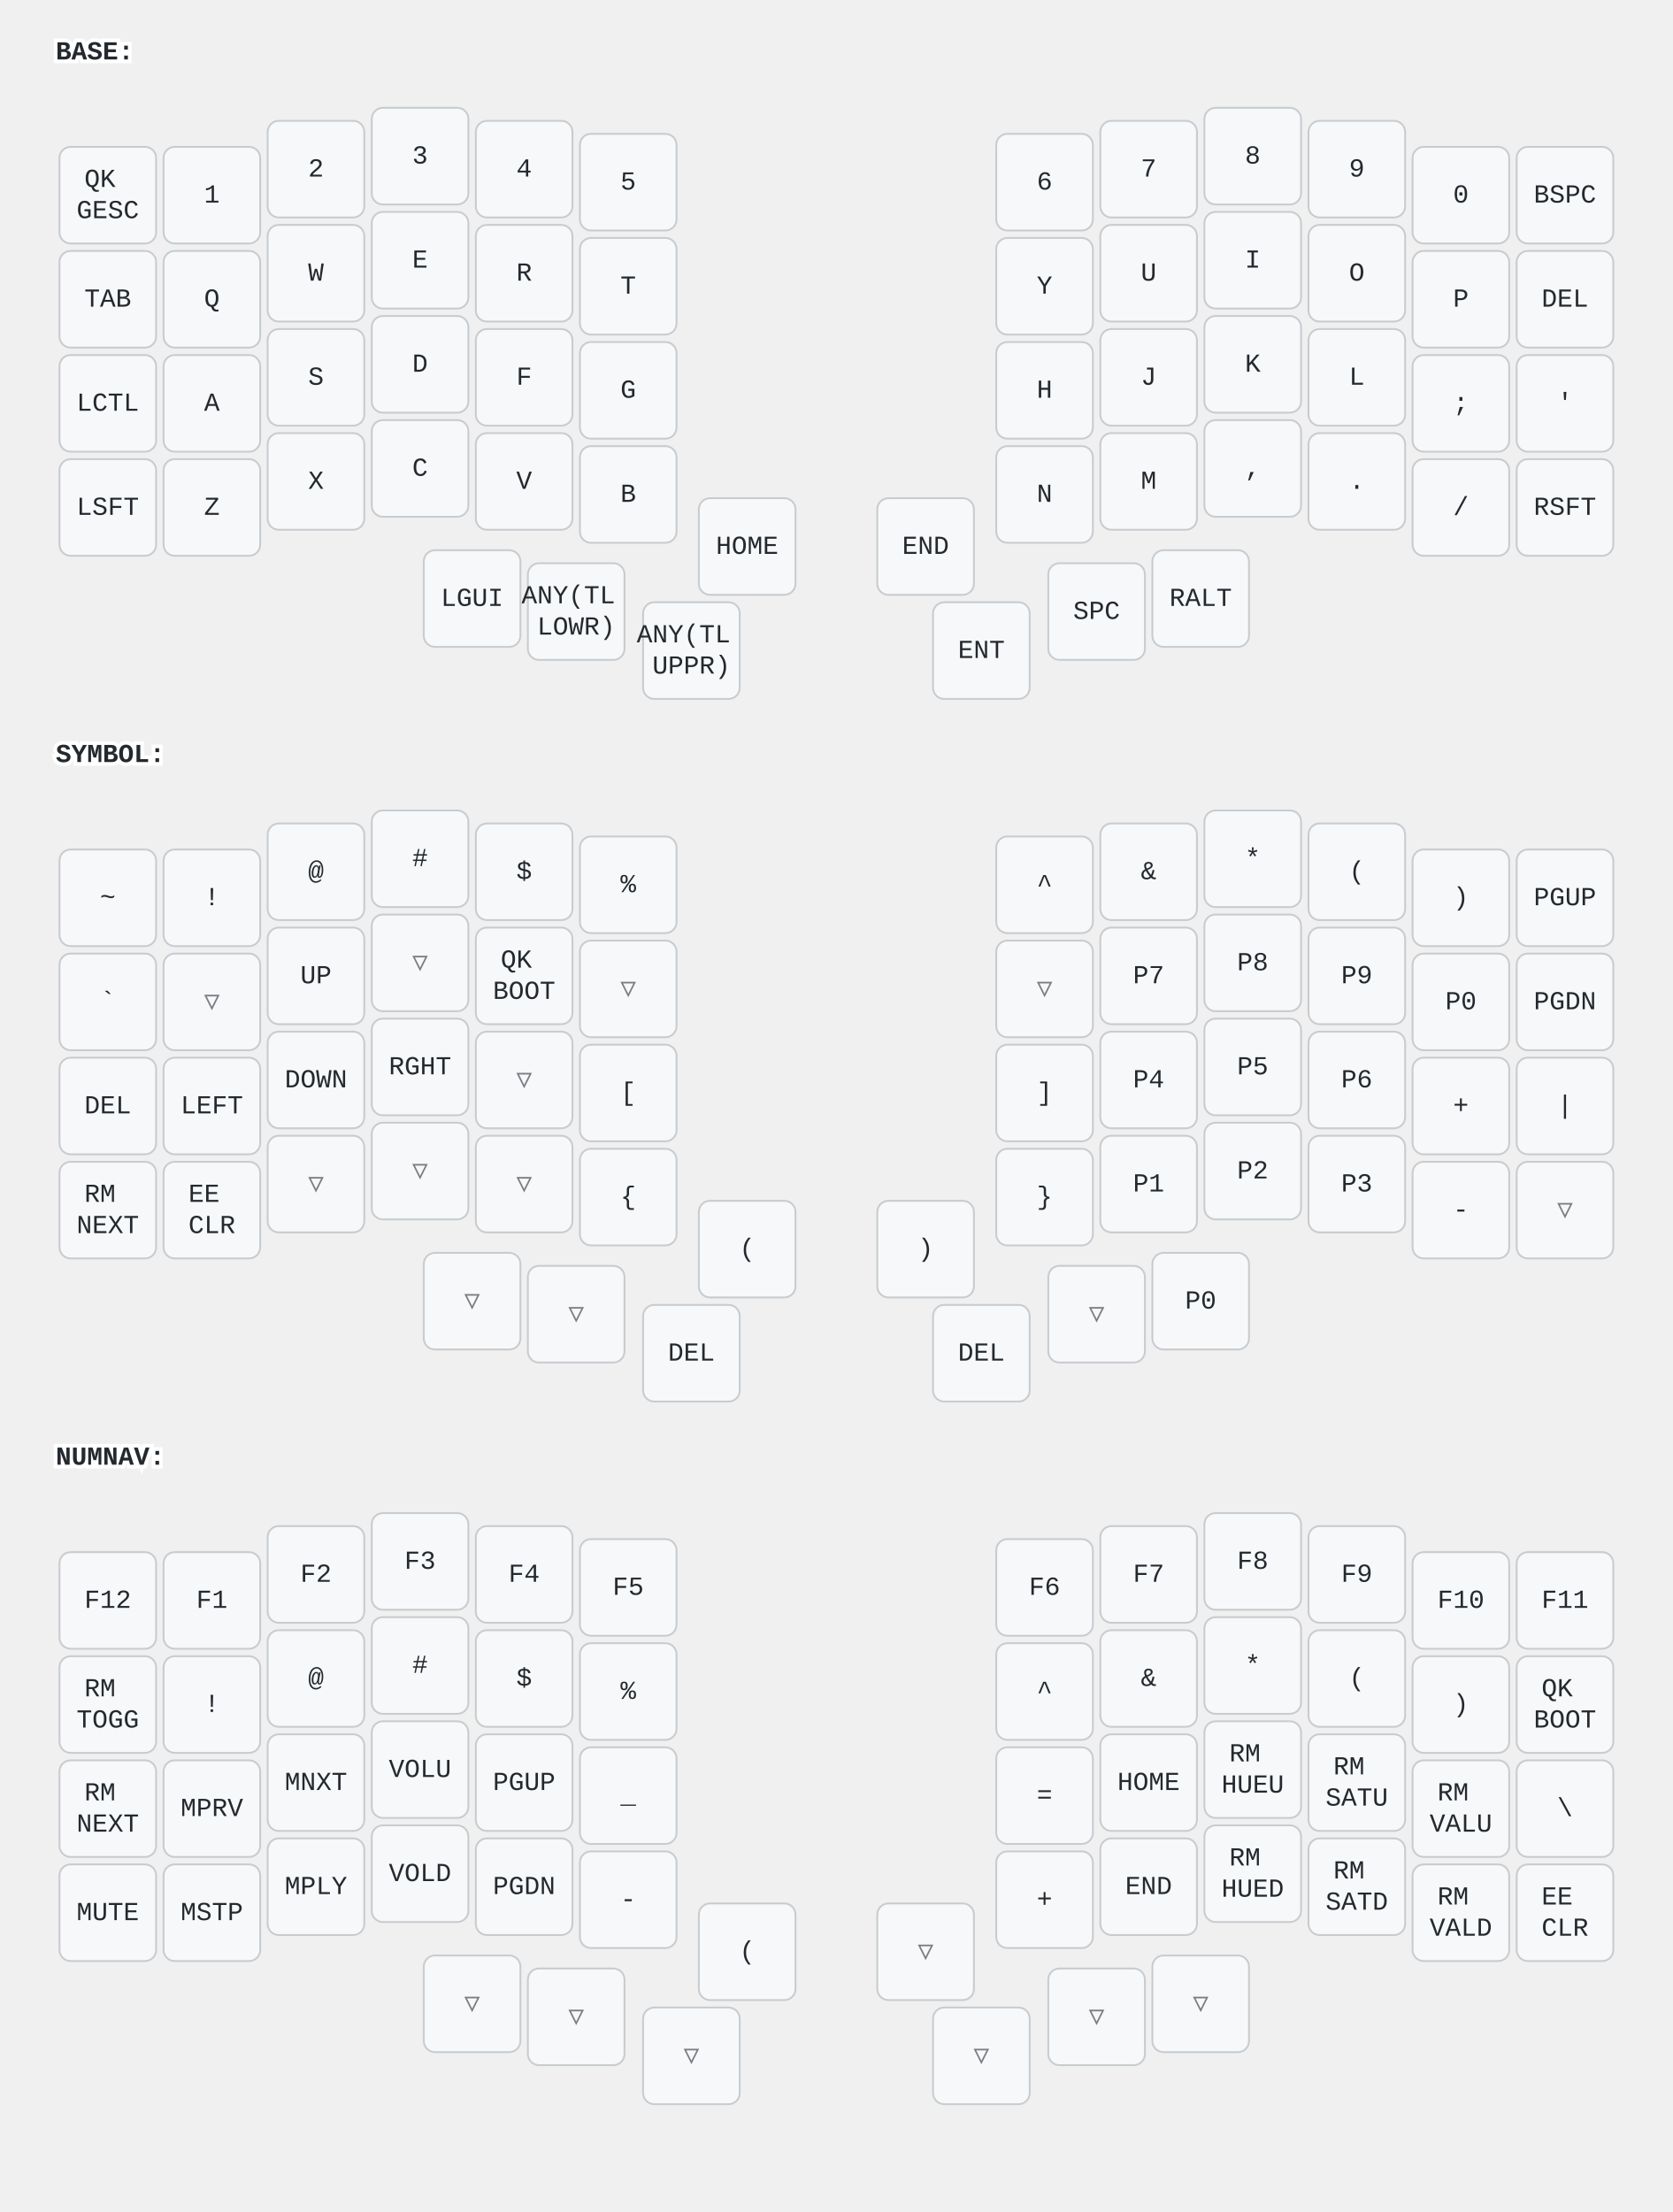
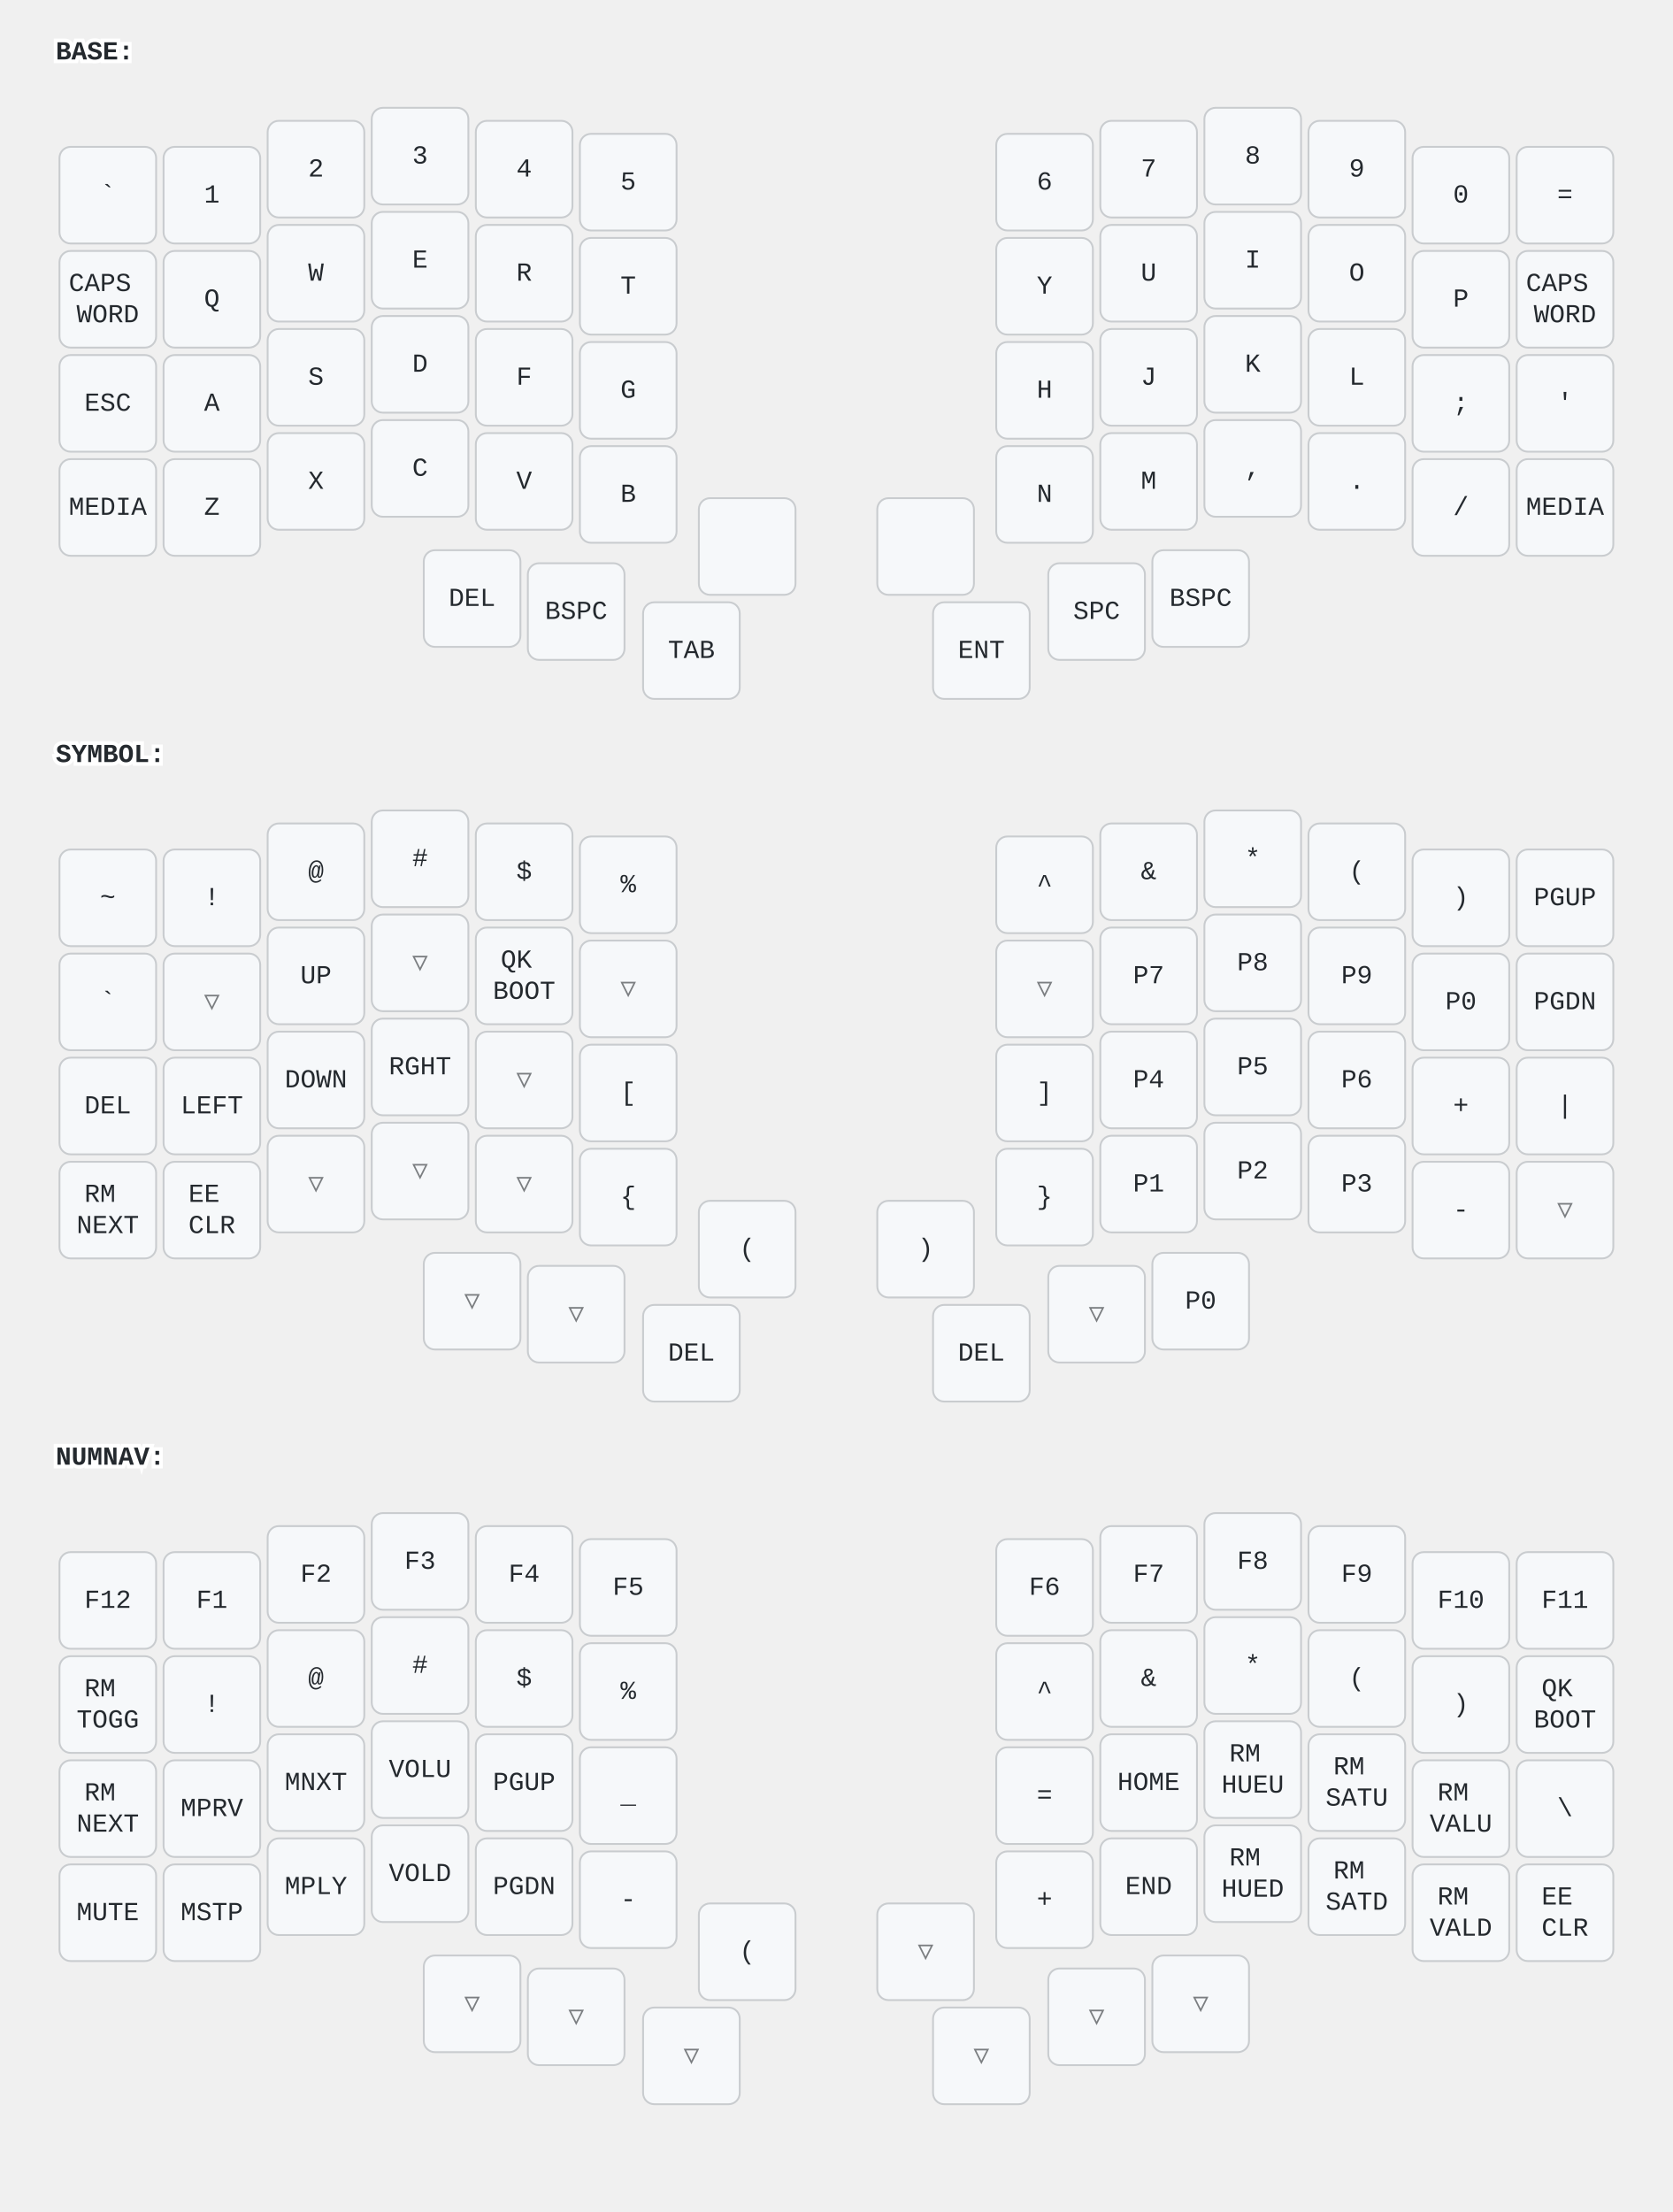
<svg xmlns="http://www.w3.org/2000/svg" width="900" height="1190" viewBox="0 0 900 1190" class="keymap">
  <style>/* inherit to force styles through use tags */
svg path {
    fill: inherit;
}

/* font and background color specifications */
svg.keymap {
    font-family: SFMono-Regular,Consolas,Liberation Mono,Menlo,monospace;
    font-size: 14px;
    font-kerning: normal;
    text-rendering: optimizeLegibility;
    fill: #24292e;
}

/* default key styling */
rect.key {
    fill: #f6f8fa;
}

rect.key, rect.combo {
    stroke: #c9cccf;
    stroke-width: 1;
}

/* default key side styling, only used is draw_key_sides is set */
rect.side {
    filter: brightness(90%);
}

/* color accent for combo boxes */
rect.combo, rect.combo-separate {
    fill: #cdf;
}

/* color accent for held keys */
rect.held, rect.combo.held {
    fill: #fdd;
}

/* color accent for ghost (optional) keys */
rect.ghost, rect.combo.ghost {
    stroke-dasharray: 4, 4;
    stroke-width: 2;
}

text {
    text-anchor: middle;
    dominant-baseline: middle;
}

/* styling for layer labels */
text.label {
    font-weight: bold;
    text-anchor: start;
    stroke: white;
    stroke-width: 4;
    paint-order: stroke;
}

/* styling for optional footer */
text.footer {
    text-anchor: end;
    dominant-baseline: auto;
    stroke: white;
    stroke-width: 4;
    paint-order: stroke;
}

/* styling for combo tap, and key non-tap label text */
text.combo, text.hold, text.shifted, text.left, text.right {
    font-size: 11px;
}

text.hold {
    text-anchor: middle;
    dominant-baseline: auto;
}

text.shifted {
    text-anchor: middle;
    dominant-baseline: hanging;
}

text.left {
    text-anchor: start;
}

text.right {
    text-anchor: end;
}

text.layer-activator {
    text-decoration: underline;
}

/* styling for hold/shifted label text in combo box */
text.combo.hold, text.combo.shifted, text.combo.left, text.combo.right {
    font-size: 8px;
}

/* lighter symbol for transparent keys */
text.trans {
    fill: #7b7e81;
}

/* styling for combo dendrons */
path.combo {
    stroke-width: 1;
    stroke: gray;
    fill: none;
}

/* Start Tabler Icons Cleanup */
/* cannot use height/width with glyphs */
.icon-tabler &gt; path {
    fill: inherit;
    stroke: inherit;
    stroke-width: 2;
}
/* hide tabler's default box */
.icon-tabler &gt; path[stroke="none"][fill="none"] {
    visibility: hidden;
}
/* End Tabler Icons Cleanup */
</style>
  <g transform="translate(30, 0)" class="layer-BASE">
    <text x="0" y="28" class="label" id="BASE">BASE:</text>
    <g transform="translate(0, 56)">
      <g transform="translate(28, 49)" class="key keypos-0">
        <rect rx="6" ry="6" x="-26" y="-26" width="52" height="52" class="key" />
-         <text x="0" y="0" class="key tap">
-           <tspan x="0" dy="-0.6em">QK</tspan>
-           <tspan x="0" dy="1.2em">GESC</tspan>
-         </text>
+         <text x="0" y="0" class="key tap">`</text>
      </g>
      <g transform="translate(84, 49)" class="key keypos-1">
        <rect rx="6" ry="6" x="-26" y="-26" width="52" height="52" class="key" />
        <text x="0" y="0" class="key tap">1</text>
      </g>
      <g transform="translate(140, 35)" class="key keypos-2">
        <rect rx="6" ry="6" x="-26" y="-26" width="52" height="52" class="key" />
        <text x="0" y="0" class="key tap">2</text>
      </g>
      <g transform="translate(196, 28)" class="key keypos-3">
        <rect rx="6" ry="6" x="-26" y="-26" width="52" height="52" class="key" />
        <text x="0" y="0" class="key tap">3</text>
      </g>
      <g transform="translate(252, 35)" class="key keypos-4">
        <rect rx="6" ry="6" x="-26" y="-26" width="52" height="52" class="key" />
        <text x="0" y="0" class="key tap">4</text>
      </g>
      <g transform="translate(308, 42)" class="key keypos-5">
        <rect rx="6" ry="6" x="-26" y="-26" width="52" height="52" class="key" />
        <text x="0" y="0" class="key tap">5</text>
      </g>
      <g transform="translate(532, 42)" class="key keypos-6">
        <rect rx="6" ry="6" x="-26" y="-26" width="52" height="52" class="key" />
        <text x="0" y="0" class="key tap">6</text>
      </g>
      <g transform="translate(588, 35)" class="key keypos-7">
        <rect rx="6" ry="6" x="-26" y="-26" width="52" height="52" class="key" />
        <text x="0" y="0" class="key tap">7</text>
      </g>
      <g transform="translate(644, 28)" class="key keypos-8">
        <rect rx="6" ry="6" x="-26" y="-26" width="52" height="52" class="key" />
        <text x="0" y="0" class="key tap">8</text>
      </g>
      <g transform="translate(700, 35)" class="key keypos-9">
        <rect rx="6" ry="6" x="-26" y="-26" width="52" height="52" class="key" />
        <text x="0" y="0" class="key tap">9</text>
      </g>
      <g transform="translate(756, 49)" class="key keypos-10">
        <rect rx="6" ry="6" x="-26" y="-26" width="52" height="52" class="key" />
        <text x="0" y="0" class="key tap">0</text>
      </g>
      <g transform="translate(812, 49)" class="key keypos-11">
        <rect rx="6" ry="6" x="-26" y="-26" width="52" height="52" class="key" />
+         <text x="0" y="0" class="key tap">=</text>
+       </g>
+       <g transform="translate(28, 105)" class="key keypos-12">
+         <rect rx="6" ry="6" x="-26" y="-26" width="52" height="52" class="key" />
+         <text x="0" y="0" class="key tap">
+           <tspan x="0" dy="-0.6em">CAPS</tspan>
+           <tspan x="0" dy="1.2em">WORD</tspan>
+         </text>
+       </g>
+       <g transform="translate(84, 105)" class="key keypos-13">
+         <rect rx="6" ry="6" x="-26" y="-26" width="52" height="52" class="key" />
+         <text x="0" y="0" class="key tap">Q</text>
+       </g>
+       <g transform="translate(140, 91)" class="key keypos-14">
+         <rect rx="6" ry="6" x="-26" y="-26" width="52" height="52" class="key" />
+         <text x="0" y="0" class="key tap">W</text>
+       </g>
+       <g transform="translate(196, 84)" class="key keypos-15">
+         <rect rx="6" ry="6" x="-26" y="-26" width="52" height="52" class="key" />
+         <text x="0" y="0" class="key tap">E</text>
+       </g>
+       <g transform="translate(252, 91)" class="key keypos-16">
+         <rect rx="6" ry="6" x="-26" y="-26" width="52" height="52" class="key" />
+         <text x="0" y="0" class="key tap">R</text>
+       </g>
+       <g transform="translate(308, 98)" class="key keypos-17">
+         <rect rx="6" ry="6" x="-26" y="-26" width="52" height="52" class="key" />
+         <text x="0" y="0" class="key tap">T</text>
+       </g>
+       <g transform="translate(532, 98)" class="key keypos-18">
+         <rect rx="6" ry="6" x="-26" y="-26" width="52" height="52" class="key" />
+         <text x="0" y="0" class="key tap">Y</text>
+       </g>
+       <g transform="translate(588, 91)" class="key keypos-19">
+         <rect rx="6" ry="6" x="-26" y="-26" width="52" height="52" class="key" />
+         <text x="0" y="0" class="key tap">U</text>
+       </g>
+       <g transform="translate(644, 84)" class="key keypos-20">
+         <rect rx="6" ry="6" x="-26" y="-26" width="52" height="52" class="key" />
+         <text x="0" y="0" class="key tap">I</text>
+       </g>
+       <g transform="translate(700, 91)" class="key keypos-21">
+         <rect rx="6" ry="6" x="-26" y="-26" width="52" height="52" class="key" />
+         <text x="0" y="0" class="key tap">O</text>
+       </g>
+       <g transform="translate(756, 105)" class="key keypos-22">
+         <rect rx="6" ry="6" x="-26" y="-26" width="52" height="52" class="key" />
+         <text x="0" y="0" class="key tap">P</text>
+       </g>
+       <g transform="translate(812, 105)" class="key keypos-23">
+         <rect rx="6" ry="6" x="-26" y="-26" width="52" height="52" class="key" />
+         <text x="0" y="0" class="key tap">
+           <tspan x="0" dy="-0.6em">CAPS</tspan>
+           <tspan x="0" dy="1.2em">WORD</tspan>
+         </text>
+       </g>
+       <g transform="translate(28, 161)" class="key keypos-24">
+         <rect rx="6" ry="6" x="-26" y="-26" width="52" height="52" class="key" />
+         <text x="0" y="0" class="key tap">ESC</text>
+       </g>
+       <g transform="translate(84, 161)" class="key keypos-25">
+         <rect rx="6" ry="6" x="-26" y="-26" width="52" height="52" class="key" />
+         <text x="0" y="0" class="key tap">A</text>
+       </g>
+       <g transform="translate(140, 147)" class="key keypos-26">
+         <rect rx="6" ry="6" x="-26" y="-26" width="52" height="52" class="key" />
+         <text x="0" y="0" class="key tap">S</text>
+       </g>
+       <g transform="translate(196, 140)" class="key keypos-27">
+         <rect rx="6" ry="6" x="-26" y="-26" width="52" height="52" class="key" />
+         <text x="0" y="0" class="key tap">D</text>
+       </g>
+       <g transform="translate(252, 147)" class="key keypos-28">
+         <rect rx="6" ry="6" x="-26" y="-26" width="52" height="52" class="key" />
+         <text x="0" y="0" class="key tap">F</text>
+       </g>
+       <g transform="translate(308, 154)" class="key keypos-29">
+         <rect rx="6" ry="6" x="-26" y="-26" width="52" height="52" class="key" />
+         <text x="0" y="0" class="key tap">G</text>
+       </g>
+       <g transform="translate(532, 154)" class="key keypos-30">
+         <rect rx="6" ry="6" x="-26" y="-26" width="52" height="52" class="key" />
+         <text x="0" y="0" class="key tap">H</text>
+       </g>
+       <g transform="translate(588, 147)" class="key keypos-31">
+         <rect rx="6" ry="6" x="-26" y="-26" width="52" height="52" class="key" />
+         <text x="0" y="0" class="key tap">J</text>
+       </g>
+       <g transform="translate(644, 140)" class="key keypos-32">
+         <rect rx="6" ry="6" x="-26" y="-26" width="52" height="52" class="key" />
+         <text x="0" y="0" class="key tap">K</text>
+       </g>
+       <g transform="translate(700, 147)" class="key keypos-33">
+         <rect rx="6" ry="6" x="-26" y="-26" width="52" height="52" class="key" />
+         <text x="0" y="0" class="key tap">L</text>
+       </g>
+       <g transform="translate(756, 161)" class="key keypos-34">
+         <rect rx="6" ry="6" x="-26" y="-26" width="52" height="52" class="key" />
+         <text x="0" y="0" class="key tap">;</text>
+       </g>
+       <g transform="translate(812, 161)" class="key keypos-35">
+         <rect rx="6" ry="6" x="-26" y="-26" width="52" height="52" class="key" />
+         <text x="0" y="0" class="key tap">'</text>
+       </g>
+       <g transform="translate(28, 217)" class="key keypos-36">
+         <rect rx="6" ry="6" x="-26" y="-26" width="52" height="52" class="key" />
+         <text x="0" y="0" class="key tap">MEDIA</text>
+       </g>
+       <g transform="translate(84, 217)" class="key keypos-37">
+         <rect rx="6" ry="6" x="-26" y="-26" width="52" height="52" class="key" />
+         <text x="0" y="0" class="key tap">Z</text>
+       </g>
+       <g transform="translate(140, 203)" class="key keypos-38">
+         <rect rx="6" ry="6" x="-26" y="-26" width="52" height="52" class="key" />
+         <text x="0" y="0" class="key tap">X</text>
+       </g>
+       <g transform="translate(196, 196)" class="key keypos-39">
+         <rect rx="6" ry="6" x="-26" y="-26" width="52" height="52" class="key" />
+         <text x="0" y="0" class="key tap">C</text>
+       </g>
+       <g transform="translate(252, 203)" class="key keypos-40">
+         <rect rx="6" ry="6" x="-26" y="-26" width="52" height="52" class="key" />
+         <text x="0" y="0" class="key tap">V</text>
+       </g>
+       <g transform="translate(308, 210)" class="key keypos-41">
+         <rect rx="6" ry="6" x="-26" y="-26" width="52" height="52" class="key" />
+         <text x="0" y="0" class="key tap">B</text>
+       </g>
+       <g transform="translate(372, 238)" class="key keypos-42">
+         <rect rx="6" ry="6" x="-26" y="-26" width="52" height="52" class="key" />
+       </g>
+       <g transform="translate(468, 238)" class="key keypos-43">
+         <rect rx="6" ry="6" x="-26" y="-26" width="52" height="52" class="key" />
+       </g>
+       <g transform="translate(532, 210)" class="key keypos-44">
+         <rect rx="6" ry="6" x="-26" y="-26" width="52" height="52" class="key" />
+         <text x="0" y="0" class="key tap">N</text>
+       </g>
+       <g transform="translate(588, 203)" class="key keypos-45">
+         <rect rx="6" ry="6" x="-26" y="-26" width="52" height="52" class="key" />
+         <text x="0" y="0" class="key tap">M</text>
+       </g>
+       <g transform="translate(644, 196)" class="key keypos-46">
+         <rect rx="6" ry="6" x="-26" y="-26" width="52" height="52" class="key" />
+         <text x="0" y="0" class="key tap">,</text>
+       </g>
+       <g transform="translate(700, 203)" class="key keypos-47">
+         <rect rx="6" ry="6" x="-26" y="-26" width="52" height="52" class="key" />
+         <text x="0" y="0" class="key tap">.</text>
+       </g>
+       <g transform="translate(756, 217)" class="key keypos-48">
+         <rect rx="6" ry="6" x="-26" y="-26" width="52" height="52" class="key" />
+         <text x="0" y="0" class="key tap">/</text>
+       </g>
+       <g transform="translate(812, 217)" class="key keypos-49">
+         <rect rx="6" ry="6" x="-26" y="-26" width="52" height="52" class="key" />
+         <text x="0" y="0" class="key tap">MEDIA</text>
+       </g>
+       <g transform="translate(224, 266)" class="key keypos-50">
+         <rect rx="6" ry="6" x="-26" y="-26" width="52" height="52" class="key" />
+         <text x="0" y="0" class="key tap">DEL</text>
+       </g>
+       <g transform="translate(280, 273)" class="key keypos-51">
+         <rect rx="6" ry="6" x="-26" y="-26" width="52" height="52" class="key" />
        <text x="0" y="0" class="key tap">BSPC</text>
      </g>
-       <g transform="translate(28, 105)" class="key keypos-12">
+       <g transform="translate(342, 294)" class="key keypos-52">
        <rect rx="6" ry="6" x="-26" y="-26" width="52" height="52" class="key" />
        <text x="0" y="0" class="key tap">TAB</text>
      </g>
-       <g transform="translate(84, 105)" class="key keypos-13">
-         <rect rx="6" ry="6" x="-26" y="-26" width="52" height="52" class="key" />
-         <text x="0" y="0" class="key tap">Q</text>
-       </g>
-       <g transform="translate(140, 91)" class="key keypos-14">
-         <rect rx="6" ry="6" x="-26" y="-26" width="52" height="52" class="key" />
-         <text x="0" y="0" class="key tap">W</text>
-       </g>
-       <g transform="translate(196, 84)" class="key keypos-15">
-         <rect rx="6" ry="6" x="-26" y="-26" width="52" height="52" class="key" />
-         <text x="0" y="0" class="key tap">E</text>
-       </g>
-       <g transform="translate(252, 91)" class="key keypos-16">
-         <rect rx="6" ry="6" x="-26" y="-26" width="52" height="52" class="key" />
-         <text x="0" y="0" class="key tap">R</text>
-       </g>
-       <g transform="translate(308, 98)" class="key keypos-17">
-         <rect rx="6" ry="6" x="-26" y="-26" width="52" height="52" class="key" />
-         <text x="0" y="0" class="key tap">T</text>
-       </g>
-       <g transform="translate(532, 98)" class="key keypos-18">
-         <rect rx="6" ry="6" x="-26" y="-26" width="52" height="52" class="key" />
-         <text x="0" y="0" class="key tap">Y</text>
-       </g>
-       <g transform="translate(588, 91)" class="key keypos-19">
-         <rect rx="6" ry="6" x="-26" y="-26" width="52" height="52" class="key" />
-         <text x="0" y="0" class="key tap">U</text>
-       </g>
-       <g transform="translate(644, 84)" class="key keypos-20">
-         <rect rx="6" ry="6" x="-26" y="-26" width="52" height="52" class="key" />
-         <text x="0" y="0" class="key tap">I</text>
-       </g>
-       <g transform="translate(700, 91)" class="key keypos-21">
-         <rect rx="6" ry="6" x="-26" y="-26" width="52" height="52" class="key" />
-         <text x="0" y="0" class="key tap">O</text>
-       </g>
-       <g transform="translate(756, 105)" class="key keypos-22">
-         <rect rx="6" ry="6" x="-26" y="-26" width="52" height="52" class="key" />
-         <text x="0" y="0" class="key tap">P</text>
-       </g>
-       <g transform="translate(812, 105)" class="key keypos-23">
-         <rect rx="6" ry="6" x="-26" y="-26" width="52" height="52" class="key" />
-         <text x="0" y="0" class="key tap">DEL</text>
-       </g>
-       <g transform="translate(28, 161)" class="key keypos-24">
-         <rect rx="6" ry="6" x="-26" y="-26" width="52" height="52" class="key" />
-         <text x="0" y="0" class="key tap">LCTL</text>
-       </g>
-       <g transform="translate(84, 161)" class="key keypos-25">
-         <rect rx="6" ry="6" x="-26" y="-26" width="52" height="52" class="key" />
-         <text x="0" y="0" class="key tap">A</text>
-       </g>
-       <g transform="translate(140, 147)" class="key keypos-26">
-         <rect rx="6" ry="6" x="-26" y="-26" width="52" height="52" class="key" />
-         <text x="0" y="0" class="key tap">S</text>
-       </g>
-       <g transform="translate(196, 140)" class="key keypos-27">
-         <rect rx="6" ry="6" x="-26" y="-26" width="52" height="52" class="key" />
-         <text x="0" y="0" class="key tap">D</text>
-       </g>
-       <g transform="translate(252, 147)" class="key keypos-28">
-         <rect rx="6" ry="6" x="-26" y="-26" width="52" height="52" class="key" />
-         <text x="0" y="0" class="key tap">F</text>
-       </g>
-       <g transform="translate(308, 154)" class="key keypos-29">
-         <rect rx="6" ry="6" x="-26" y="-26" width="52" height="52" class="key" />
-         <text x="0" y="0" class="key tap">G</text>
-       </g>
-       <g transform="translate(532, 154)" class="key keypos-30">
-         <rect rx="6" ry="6" x="-26" y="-26" width="52" height="52" class="key" />
-         <text x="0" y="0" class="key tap">H</text>
-       </g>
-       <g transform="translate(588, 147)" class="key keypos-31">
-         <rect rx="6" ry="6" x="-26" y="-26" width="52" height="52" class="key" />
-         <text x="0" y="0" class="key tap">J</text>
-       </g>
-       <g transform="translate(644, 140)" class="key keypos-32">
-         <rect rx="6" ry="6" x="-26" y="-26" width="52" height="52" class="key" />
-         <text x="0" y="0" class="key tap">K</text>
-       </g>
-       <g transform="translate(700, 147)" class="key keypos-33">
-         <rect rx="6" ry="6" x="-26" y="-26" width="52" height="52" class="key" />
-         <text x="0" y="0" class="key tap">L</text>
-       </g>
-       <g transform="translate(756, 161)" class="key keypos-34">
-         <rect rx="6" ry="6" x="-26" y="-26" width="52" height="52" class="key" />
-         <text x="0" y="0" class="key tap">;</text>
-       </g>
-       <g transform="translate(812, 161)" class="key keypos-35">
-         <rect rx="6" ry="6" x="-26" y="-26" width="52" height="52" class="key" />
-         <text x="0" y="0" class="key tap">'</text>
-       </g>
-       <g transform="translate(28, 217)" class="key keypos-36">
-         <rect rx="6" ry="6" x="-26" y="-26" width="52" height="52" class="key" />
-         <text x="0" y="0" class="key tap">LSFT</text>
-       </g>
-       <g transform="translate(84, 217)" class="key keypos-37">
-         <rect rx="6" ry="6" x="-26" y="-26" width="52" height="52" class="key" />
-         <text x="0" y="0" class="key tap">Z</text>
-       </g>
-       <g transform="translate(140, 203)" class="key keypos-38">
-         <rect rx="6" ry="6" x="-26" y="-26" width="52" height="52" class="key" />
-         <text x="0" y="0" class="key tap">X</text>
-       </g>
-       <g transform="translate(196, 196)" class="key keypos-39">
-         <rect rx="6" ry="6" x="-26" y="-26" width="52" height="52" class="key" />
-         <text x="0" y="0" class="key tap">C</text>
-       </g>
-       <g transform="translate(252, 203)" class="key keypos-40">
-         <rect rx="6" ry="6" x="-26" y="-26" width="52" height="52" class="key" />
-         <text x="0" y="0" class="key tap">V</text>
-       </g>
-       <g transform="translate(308, 210)" class="key keypos-41">
-         <rect rx="6" ry="6" x="-26" y="-26" width="52" height="52" class="key" />
-         <text x="0" y="0" class="key tap">B</text>
-       </g>
-       <g transform="translate(372, 238)" class="key keypos-42">
-         <rect rx="6" ry="6" x="-26" y="-26" width="52" height="52" class="key" />
-         <text x="0" y="0" class="key tap">HOME</text>
-       </g>
-       <g transform="translate(468, 238)" class="key keypos-43">
-         <rect rx="6" ry="6" x="-26" y="-26" width="52" height="52" class="key" />
-         <text x="0" y="0" class="key tap">END</text>
-       </g>
-       <g transform="translate(532, 210)" class="key keypos-44">
-         <rect rx="6" ry="6" x="-26" y="-26" width="52" height="52" class="key" />
-         <text x="0" y="0" class="key tap">N</text>
-       </g>
-       <g transform="translate(588, 203)" class="key keypos-45">
-         <rect rx="6" ry="6" x="-26" y="-26" width="52" height="52" class="key" />
-         <text x="0" y="0" class="key tap">M</text>
-       </g>
-       <g transform="translate(644, 196)" class="key keypos-46">
-         <rect rx="6" ry="6" x="-26" y="-26" width="52" height="52" class="key" />
-         <text x="0" y="0" class="key tap">,</text>
-       </g>
-       <g transform="translate(700, 203)" class="key keypos-47">
-         <rect rx="6" ry="6" x="-26" y="-26" width="52" height="52" class="key" />
-         <text x="0" y="0" class="key tap">.</text>
-       </g>
-       <g transform="translate(756, 217)" class="key keypos-48">
-         <rect rx="6" ry="6" x="-26" y="-26" width="52" height="52" class="key" />
-         <text x="0" y="0" class="key tap">/</text>
-       </g>
-       <g transform="translate(812, 217)" class="key keypos-49">
-         <rect rx="6" ry="6" x="-26" y="-26" width="52" height="52" class="key" />
-         <text x="0" y="0" class="key tap">RSFT</text>
-       </g>
-       <g transform="translate(224, 266)" class="key keypos-50">
-         <rect rx="6" ry="6" x="-26" y="-26" width="52" height="52" class="key" />
-         <text x="0" y="0" class="key tap">LGUI</text>
-       </g>
-       <g transform="translate(280, 273)" class="key keypos-51">
-         <rect rx="6" ry="6" x="-26" y="-26" width="52" height="52" class="key" />
-         <text x="0" y="0" class="key tap">
-           <tspan x="0" dy="-0.6em">ANY(TL</tspan>
-           <tspan x="0" dy="1.2em">LOWR)</tspan>
-         </text>
-       </g>
-       <g transform="translate(342, 294)" class="key keypos-52">
-         <rect rx="6" ry="6" x="-26" y="-26" width="52" height="52" class="key" />
-         <text x="0" y="0" class="key tap">
-           <tspan x="0" dy="-0.6em">ANY(TL</tspan>
-           <tspan x="0" dy="1.2em">UPPR)</tspan>
-         </text>
-       </g>
      <g transform="translate(498, 294)" class="key keypos-53">
        <rect rx="6" ry="6" x="-26" y="-26" width="52" height="52" class="key" />
        <text x="0" y="0" class="key tap">ENT</text>
      </g>
      <g transform="translate(560, 273)" class="key keypos-54">
        <rect rx="6" ry="6" x="-26" y="-26" width="52" height="52" class="key" />
        <text x="0" y="0" class="key tap">SPC</text>
      </g>
      <g transform="translate(616, 266)" class="key keypos-55">
        <rect rx="6" ry="6" x="-26" y="-26" width="52" height="52" class="key" />
-         <text x="0" y="0" class="key tap">RALT</text>
+         <text x="0" y="0" class="key tap">BSPC</text>
      </g>
    </g>
  </g>
  <g transform="translate(30, 378)" class="layer-SYMBOL">
    <text x="0" y="28" class="label" id="SYMBOL">SYMBOL:</text>
    <g transform="translate(0, 56)">
      <g transform="translate(28, 49)" class="key keypos-0">
        <rect rx="6" ry="6" x="-26" y="-26" width="52" height="52" class="key" />
        <text x="0" y="0" class="key tap">~</text>
      </g>
      <g transform="translate(84, 49)" class="key keypos-1">
        <rect rx="6" ry="6" x="-26" y="-26" width="52" height="52" class="key" />
        <text x="0" y="0" class="key tap">!</text>
      </g>
      <g transform="translate(140, 35)" class="key keypos-2">
        <rect rx="6" ry="6" x="-26" y="-26" width="52" height="52" class="key" />
        <text x="0" y="0" class="key tap">@</text>
      </g>
      <g transform="translate(196, 28)" class="key keypos-3">
        <rect rx="6" ry="6" x="-26" y="-26" width="52" height="52" class="key" />
        <text x="0" y="0" class="key tap">#</text>
      </g>
      <g transform="translate(252, 35)" class="key keypos-4">
        <rect rx="6" ry="6" x="-26" y="-26" width="52" height="52" class="key" />
        <text x="0" y="0" class="key tap">$</text>
      </g>
      <g transform="translate(308, 42)" class="key keypos-5">
        <rect rx="6" ry="6" x="-26" y="-26" width="52" height="52" class="key" />
        <text x="0" y="0" class="key tap">%</text>
      </g>
      <g transform="translate(532, 42)" class="key keypos-6">
        <rect rx="6" ry="6" x="-26" y="-26" width="52" height="52" class="key" />
        <text x="0" y="0" class="key tap">^</text>
      </g>
      <g transform="translate(588, 35)" class="key keypos-7">
        <rect rx="6" ry="6" x="-26" y="-26" width="52" height="52" class="key" />
        <text x="0" y="0" class="key tap">&amp;</text>
      </g>
      <g transform="translate(644, 28)" class="key keypos-8">
        <rect rx="6" ry="6" x="-26" y="-26" width="52" height="52" class="key" />
        <text x="0" y="0" class="key tap">*</text>
      </g>
      <g transform="translate(700, 35)" class="key keypos-9">
        <rect rx="6" ry="6" x="-26" y="-26" width="52" height="52" class="key" />
        <text x="0" y="0" class="key tap">(</text>
      </g>
      <g transform="translate(756, 49)" class="key keypos-10">
        <rect rx="6" ry="6" x="-26" y="-26" width="52" height="52" class="key" />
        <text x="0" y="0" class="key tap">)</text>
      </g>
      <g transform="translate(812, 49)" class="key keypos-11">
        <rect rx="6" ry="6" x="-26" y="-26" width="52" height="52" class="key" />
        <text x="0" y="0" class="key tap">PGUP</text>
      </g>
      <g transform="translate(28, 105)" class="key keypos-12">
        <rect rx="6" ry="6" x="-26" y="-26" width="52" height="52" class="key" />
        <text x="0" y="0" class="key tap">`</text>
      </g>
      <g transform="translate(84, 105)" class="key trans keypos-13">
        <rect rx="6" ry="6" x="-26" y="-26" width="52" height="52" class="key trans" />
        <text x="0" y="0" class="key trans tap">▽</text>
      </g>
      <g transform="translate(140, 91)" class="key keypos-14">
        <rect rx="6" ry="6" x="-26" y="-26" width="52" height="52" class="key" />
        <text x="0" y="0" class="key tap">UP</text>
      </g>
      <g transform="translate(196, 84)" class="key trans keypos-15">
        <rect rx="6" ry="6" x="-26" y="-26" width="52" height="52" class="key trans" />
        <text x="0" y="0" class="key trans tap">▽</text>
      </g>
      <g transform="translate(252, 91)" class="key keypos-16">
        <rect rx="6" ry="6" x="-26" y="-26" width="52" height="52" class="key" />
        <text x="0" y="0" class="key tap">
          <tspan x="0" dy="-0.6em">QK</tspan>
          <tspan x="0" dy="1.2em">BOOT</tspan>
        </text>
      </g>
      <g transform="translate(308, 98)" class="key trans keypos-17">
        <rect rx="6" ry="6" x="-26" y="-26" width="52" height="52" class="key trans" />
        <text x="0" y="0" class="key trans tap">▽</text>
      </g>
      <g transform="translate(532, 98)" class="key trans keypos-18">
        <rect rx="6" ry="6" x="-26" y="-26" width="52" height="52" class="key trans" />
        <text x="0" y="0" class="key trans tap">▽</text>
      </g>
      <g transform="translate(588, 91)" class="key keypos-19">
        <rect rx="6" ry="6" x="-26" y="-26" width="52" height="52" class="key" />
        <text x="0" y="0" class="key tap">P7</text>
      </g>
      <g transform="translate(644, 84)" class="key keypos-20">
        <rect rx="6" ry="6" x="-26" y="-26" width="52" height="52" class="key" />
        <text x="0" y="0" class="key tap">P8</text>
      </g>
      <g transform="translate(700, 91)" class="key keypos-21">
        <rect rx="6" ry="6" x="-26" y="-26" width="52" height="52" class="key" />
        <text x="0" y="0" class="key tap">P9</text>
      </g>
      <g transform="translate(756, 105)" class="key keypos-22">
        <rect rx="6" ry="6" x="-26" y="-26" width="52" height="52" class="key" />
        <text x="0" y="0" class="key tap">P0</text>
      </g>
      <g transform="translate(812, 105)" class="key keypos-23">
        <rect rx="6" ry="6" x="-26" y="-26" width="52" height="52" class="key" />
        <text x="0" y="0" class="key tap">PGDN</text>
      </g>
      <g transform="translate(28, 161)" class="key keypos-24">
        <rect rx="6" ry="6" x="-26" y="-26" width="52" height="52" class="key" />
        <text x="0" y="0" class="key tap">DEL</text>
      </g>
      <g transform="translate(84, 161)" class="key keypos-25">
        <rect rx="6" ry="6" x="-26" y="-26" width="52" height="52" class="key" />
        <text x="0" y="0" class="key tap">LEFT</text>
      </g>
      <g transform="translate(140, 147)" class="key keypos-26">
        <rect rx="6" ry="6" x="-26" y="-26" width="52" height="52" class="key" />
        <text x="0" y="0" class="key tap">DOWN</text>
      </g>
      <g transform="translate(196, 140)" class="key keypos-27">
        <rect rx="6" ry="6" x="-26" y="-26" width="52" height="52" class="key" />
        <text x="0" y="0" class="key tap">RGHT</text>
      </g>
      <g transform="translate(252, 147)" class="key trans keypos-28">
        <rect rx="6" ry="6" x="-26" y="-26" width="52" height="52" class="key trans" />
        <text x="0" y="0" class="key trans tap">▽</text>
      </g>
      <g transform="translate(308, 154)" class="key keypos-29">
        <rect rx="6" ry="6" x="-26" y="-26" width="52" height="52" class="key" />
        <text x="0" y="0" class="key tap">[</text>
      </g>
      <g transform="translate(532, 154)" class="key keypos-30">
        <rect rx="6" ry="6" x="-26" y="-26" width="52" height="52" class="key" />
        <text x="0" y="0" class="key tap">]</text>
      </g>
      <g transform="translate(588, 147)" class="key keypos-31">
        <rect rx="6" ry="6" x="-26" y="-26" width="52" height="52" class="key" />
        <text x="0" y="0" class="key tap">P4</text>
      </g>
      <g transform="translate(644, 140)" class="key keypos-32">
        <rect rx="6" ry="6" x="-26" y="-26" width="52" height="52" class="key" />
        <text x="0" y="0" class="key tap">P5</text>
      </g>
      <g transform="translate(700, 147)" class="key keypos-33">
        <rect rx="6" ry="6" x="-26" y="-26" width="52" height="52" class="key" />
        <text x="0" y="0" class="key tap">P6</text>
      </g>
      <g transform="translate(756, 161)" class="key keypos-34">
        <rect rx="6" ry="6" x="-26" y="-26" width="52" height="52" class="key" />
        <text x="0" y="0" class="key tap">+</text>
      </g>
      <g transform="translate(812, 161)" class="key keypos-35">
        <rect rx="6" ry="6" x="-26" y="-26" width="52" height="52" class="key" />
        <text x="0" y="0" class="key tap">|</text>
      </g>
      <g transform="translate(28, 217)" class="key keypos-36">
        <rect rx="6" ry="6" x="-26" y="-26" width="52" height="52" class="key" />
        <text x="0" y="0" class="key tap">
          <tspan x="0" dy="-0.6em">RM</tspan>
          <tspan x="0" dy="1.2em">NEXT</tspan>
        </text>
      </g>
      <g transform="translate(84, 217)" class="key keypos-37">
        <rect rx="6" ry="6" x="-26" y="-26" width="52" height="52" class="key" />
        <text x="0" y="0" class="key tap">
          <tspan x="0" dy="-0.6em">EE</tspan>
          <tspan x="0" dy="1.2em">CLR</tspan>
        </text>
      </g>
      <g transform="translate(140, 203)" class="key trans keypos-38">
        <rect rx="6" ry="6" x="-26" y="-26" width="52" height="52" class="key trans" />
        <text x="0" y="0" class="key trans tap">▽</text>
      </g>
      <g transform="translate(196, 196)" class="key trans keypos-39">
        <rect rx="6" ry="6" x="-26" y="-26" width="52" height="52" class="key trans" />
        <text x="0" y="0" class="key trans tap">▽</text>
      </g>
      <g transform="translate(252, 203)" class="key trans keypos-40">
        <rect rx="6" ry="6" x="-26" y="-26" width="52" height="52" class="key trans" />
        <text x="0" y="0" class="key trans tap">▽</text>
      </g>
      <g transform="translate(308, 210)" class="key keypos-41">
        <rect rx="6" ry="6" x="-26" y="-26" width="52" height="52" class="key" />
        <text x="0" y="0" class="key tap">{</text>
      </g>
      <g transform="translate(372, 238)" class="key keypos-42">
        <rect rx="6" ry="6" x="-26" y="-26" width="52" height="52" class="key" />
        <text x="0" y="0" class="key tap">(</text>
      </g>
      <g transform="translate(468, 238)" class="key keypos-43">
        <rect rx="6" ry="6" x="-26" y="-26" width="52" height="52" class="key" />
        <text x="0" y="0" class="key tap">)</text>
      </g>
      <g transform="translate(532, 210)" class="key keypos-44">
        <rect rx="6" ry="6" x="-26" y="-26" width="52" height="52" class="key" />
        <text x="0" y="0" class="key tap">}</text>
      </g>
      <g transform="translate(588, 203)" class="key keypos-45">
        <rect rx="6" ry="6" x="-26" y="-26" width="52" height="52" class="key" />
        <text x="0" y="0" class="key tap">P1</text>
      </g>
      <g transform="translate(644, 196)" class="key keypos-46">
        <rect rx="6" ry="6" x="-26" y="-26" width="52" height="52" class="key" />
        <text x="0" y="0" class="key tap">P2</text>
      </g>
      <g transform="translate(700, 203)" class="key keypos-47">
        <rect rx="6" ry="6" x="-26" y="-26" width="52" height="52" class="key" />
        <text x="0" y="0" class="key tap">P3</text>
      </g>
      <g transform="translate(756, 217)" class="key keypos-48">
        <rect rx="6" ry="6" x="-26" y="-26" width="52" height="52" class="key" />
        <text x="0" y="0" class="key tap">-</text>
      </g>
      <g transform="translate(812, 217)" class="key trans keypos-49">
        <rect rx="6" ry="6" x="-26" y="-26" width="52" height="52" class="key trans" />
        <text x="0" y="0" class="key trans tap">▽</text>
      </g>
      <g transform="translate(224, 266)" class="key trans keypos-50">
        <rect rx="6" ry="6" x="-26" y="-26" width="52" height="52" class="key trans" />
        <text x="0" y="0" class="key trans tap">▽</text>
      </g>
      <g transform="translate(280, 273)" class="key trans keypos-51">
        <rect rx="6" ry="6" x="-26" y="-26" width="52" height="52" class="key trans" />
        <text x="0" y="0" class="key trans tap">▽</text>
      </g>
      <g transform="translate(342, 294)" class="key keypos-52">
        <rect rx="6" ry="6" x="-26" y="-26" width="52" height="52" class="key" />
        <text x="0" y="0" class="key tap">DEL</text>
      </g>
      <g transform="translate(498, 294)" class="key keypos-53">
        <rect rx="6" ry="6" x="-26" y="-26" width="52" height="52" class="key" />
        <text x="0" y="0" class="key tap">DEL</text>
      </g>
      <g transform="translate(560, 273)" class="key trans keypos-54">
        <rect rx="6" ry="6" x="-26" y="-26" width="52" height="52" class="key trans" />
        <text x="0" y="0" class="key trans tap">▽</text>
      </g>
      <g transform="translate(616, 266)" class="key keypos-55">
        <rect rx="6" ry="6" x="-26" y="-26" width="52" height="52" class="key" />
        <text x="0" y="0" class="key tap">P0</text>
      </g>
    </g>
  </g>
  <g transform="translate(30, 756)" class="layer-NUMNAV">
    <text x="0" y="28" class="label" id="NUMNAV">NUMNAV:</text>
    <g transform="translate(0, 56)">
      <g transform="translate(28, 49)" class="key keypos-0">
        <rect rx="6" ry="6" x="-26" y="-26" width="52" height="52" class="key" />
        <text x="0" y="0" class="key tap">F12</text>
      </g>
      <g transform="translate(84, 49)" class="key keypos-1">
        <rect rx="6" ry="6" x="-26" y="-26" width="52" height="52" class="key" />
        <text x="0" y="0" class="key tap">F1</text>
      </g>
      <g transform="translate(140, 35)" class="key keypos-2">
        <rect rx="6" ry="6" x="-26" y="-26" width="52" height="52" class="key" />
        <text x="0" y="0" class="key tap">F2</text>
      </g>
      <g transform="translate(196, 28)" class="key keypos-3">
        <rect rx="6" ry="6" x="-26" y="-26" width="52" height="52" class="key" />
        <text x="0" y="0" class="key tap">F3</text>
      </g>
      <g transform="translate(252, 35)" class="key keypos-4">
        <rect rx="6" ry="6" x="-26" y="-26" width="52" height="52" class="key" />
        <text x="0" y="0" class="key tap">F4</text>
      </g>
      <g transform="translate(308, 42)" class="key keypos-5">
        <rect rx="6" ry="6" x="-26" y="-26" width="52" height="52" class="key" />
        <text x="0" y="0" class="key tap">F5</text>
      </g>
      <g transform="translate(532, 42)" class="key keypos-6">
        <rect rx="6" ry="6" x="-26" y="-26" width="52" height="52" class="key" />
        <text x="0" y="0" class="key tap">F6</text>
      </g>
      <g transform="translate(588, 35)" class="key keypos-7">
        <rect rx="6" ry="6" x="-26" y="-26" width="52" height="52" class="key" />
        <text x="0" y="0" class="key tap">F7</text>
      </g>
      <g transform="translate(644, 28)" class="key keypos-8">
        <rect rx="6" ry="6" x="-26" y="-26" width="52" height="52" class="key" />
        <text x="0" y="0" class="key tap">F8</text>
      </g>
      <g transform="translate(700, 35)" class="key keypos-9">
        <rect rx="6" ry="6" x="-26" y="-26" width="52" height="52" class="key" />
        <text x="0" y="0" class="key tap">F9</text>
      </g>
      <g transform="translate(756, 49)" class="key keypos-10">
        <rect rx="6" ry="6" x="-26" y="-26" width="52" height="52" class="key" />
        <text x="0" y="0" class="key tap">F10</text>
      </g>
      <g transform="translate(812, 49)" class="key keypos-11">
        <rect rx="6" ry="6" x="-26" y="-26" width="52" height="52" class="key" />
        <text x="0" y="0" class="key tap">F11</text>
      </g>
      <g transform="translate(28, 105)" class="key keypos-12">
        <rect rx="6" ry="6" x="-26" y="-26" width="52" height="52" class="key" />
        <text x="0" y="0" class="key tap">
          <tspan x="0" dy="-0.6em">RM</tspan>
          <tspan x="0" dy="1.2em">TOGG</tspan>
        </text>
      </g>
      <g transform="translate(84, 105)" class="key keypos-13">
        <rect rx="6" ry="6" x="-26" y="-26" width="52" height="52" class="key" />
        <text x="0" y="0" class="key tap">!</text>
      </g>
      <g transform="translate(140, 91)" class="key keypos-14">
        <rect rx="6" ry="6" x="-26" y="-26" width="52" height="52" class="key" />
        <text x="0" y="0" class="key tap">@</text>
      </g>
      <g transform="translate(196, 84)" class="key keypos-15">
        <rect rx="6" ry="6" x="-26" y="-26" width="52" height="52" class="key" />
        <text x="0" y="0" class="key tap">#</text>
      </g>
      <g transform="translate(252, 91)" class="key keypos-16">
        <rect rx="6" ry="6" x="-26" y="-26" width="52" height="52" class="key" />
        <text x="0" y="0" class="key tap">$</text>
      </g>
      <g transform="translate(308, 98)" class="key keypos-17">
        <rect rx="6" ry="6" x="-26" y="-26" width="52" height="52" class="key" />
        <text x="0" y="0" class="key tap">%</text>
      </g>
      <g transform="translate(532, 98)" class="key keypos-18">
        <rect rx="6" ry="6" x="-26" y="-26" width="52" height="52" class="key" />
        <text x="0" y="0" class="key tap">^</text>
      </g>
      <g transform="translate(588, 91)" class="key keypos-19">
        <rect rx="6" ry="6" x="-26" y="-26" width="52" height="52" class="key" />
        <text x="0" y="0" class="key tap">&amp;</text>
      </g>
      <g transform="translate(644, 84)" class="key keypos-20">
        <rect rx="6" ry="6" x="-26" y="-26" width="52" height="52" class="key" />
        <text x="0" y="0" class="key tap">*</text>
      </g>
      <g transform="translate(700, 91)" class="key keypos-21">
        <rect rx="6" ry="6" x="-26" y="-26" width="52" height="52" class="key" />
        <text x="0" y="0" class="key tap">(</text>
      </g>
      <g transform="translate(756, 105)" class="key keypos-22">
        <rect rx="6" ry="6" x="-26" y="-26" width="52" height="52" class="key" />
        <text x="0" y="0" class="key tap">)</text>
      </g>
      <g transform="translate(812, 105)" class="key keypos-23">
        <rect rx="6" ry="6" x="-26" y="-26" width="52" height="52" class="key" />
        <text x="0" y="0" class="key tap">
          <tspan x="0" dy="-0.6em">QK</tspan>
          <tspan x="0" dy="1.2em">BOOT</tspan>
        </text>
      </g>
      <g transform="translate(28, 161)" class="key keypos-24">
        <rect rx="6" ry="6" x="-26" y="-26" width="52" height="52" class="key" />
        <text x="0" y="0" class="key tap">
          <tspan x="0" dy="-0.6em">RM</tspan>
          <tspan x="0" dy="1.2em">NEXT</tspan>
        </text>
      </g>
      <g transform="translate(84, 161)" class="key keypos-25">
        <rect rx="6" ry="6" x="-26" y="-26" width="52" height="52" class="key" />
        <text x="0" y="0" class="key tap">MPRV</text>
      </g>
      <g transform="translate(140, 147)" class="key keypos-26">
        <rect rx="6" ry="6" x="-26" y="-26" width="52" height="52" class="key" />
        <text x="0" y="0" class="key tap">MNXT</text>
      </g>
      <g transform="translate(196, 140)" class="key keypos-27">
        <rect rx="6" ry="6" x="-26" y="-26" width="52" height="52" class="key" />
        <text x="0" y="0" class="key tap">VOLU</text>
      </g>
      <g transform="translate(252, 147)" class="key keypos-28">
        <rect rx="6" ry="6" x="-26" y="-26" width="52" height="52" class="key" />
        <text x="0" y="0" class="key tap">PGUP</text>
      </g>
      <g transform="translate(308, 154)" class="key keypos-29">
        <rect rx="6" ry="6" x="-26" y="-26" width="52" height="52" class="key" />
        <text x="0" y="0" class="key tap">_</text>
      </g>
      <g transform="translate(532, 154)" class="key keypos-30">
        <rect rx="6" ry="6" x="-26" y="-26" width="52" height="52" class="key" />
        <text x="0" y="0" class="key tap">=</text>
      </g>
      <g transform="translate(588, 147)" class="key keypos-31">
        <rect rx="6" ry="6" x="-26" y="-26" width="52" height="52" class="key" />
        <text x="0" y="0" class="key tap">HOME</text>
      </g>
      <g transform="translate(644, 140)" class="key keypos-32">
        <rect rx="6" ry="6" x="-26" y="-26" width="52" height="52" class="key" />
        <text x="0" y="0" class="key tap">
          <tspan x="0" dy="-0.6em">RM</tspan>
          <tspan x="0" dy="1.2em">HUEU</tspan>
        </text>
      </g>
      <g transform="translate(700, 147)" class="key keypos-33">
        <rect rx="6" ry="6" x="-26" y="-26" width="52" height="52" class="key" />
        <text x="0" y="0" class="key tap">
          <tspan x="0" dy="-0.6em">RM</tspan>
          <tspan x="0" dy="1.2em">SATU</tspan>
        </text>
      </g>
      <g transform="translate(756, 161)" class="key keypos-34">
        <rect rx="6" ry="6" x="-26" y="-26" width="52" height="52" class="key" />
        <text x="0" y="0" class="key tap">
          <tspan x="0" dy="-0.6em">RM</tspan>
          <tspan x="0" dy="1.2em">VALU</tspan>
        </text>
      </g>
      <g transform="translate(812, 161)" class="key keypos-35">
        <rect rx="6" ry="6" x="-26" y="-26" width="52" height="52" class="key" />
        <text x="0" y="0" class="key tap">\</text>
      </g>
      <g transform="translate(28, 217)" class="key keypos-36">
        <rect rx="6" ry="6" x="-26" y="-26" width="52" height="52" class="key" />
        <text x="0" y="0" class="key tap">MUTE</text>
      </g>
      <g transform="translate(84, 217)" class="key keypos-37">
        <rect rx="6" ry="6" x="-26" y="-26" width="52" height="52" class="key" />
        <text x="0" y="0" class="key tap">MSTP</text>
      </g>
      <g transform="translate(140, 203)" class="key keypos-38">
        <rect rx="6" ry="6" x="-26" y="-26" width="52" height="52" class="key" />
        <text x="0" y="0" class="key tap">MPLY</text>
      </g>
      <g transform="translate(196, 196)" class="key keypos-39">
        <rect rx="6" ry="6" x="-26" y="-26" width="52" height="52" class="key" />
        <text x="0" y="0" class="key tap">VOLD</text>
      </g>
      <g transform="translate(252, 203)" class="key keypos-40">
        <rect rx="6" ry="6" x="-26" y="-26" width="52" height="52" class="key" />
        <text x="0" y="0" class="key tap">PGDN</text>
      </g>
      <g transform="translate(308, 210)" class="key keypos-41">
        <rect rx="6" ry="6" x="-26" y="-26" width="52" height="52" class="key" />
        <text x="0" y="0" class="key tap">-</text>
      </g>
      <g transform="translate(372, 238)" class="key keypos-42">
        <rect rx="6" ry="6" x="-26" y="-26" width="52" height="52" class="key" />
        <text x="0" y="0" class="key tap">(</text>
      </g>
      <g transform="translate(468, 238)" class="key trans keypos-43">
        <rect rx="6" ry="6" x="-26" y="-26" width="52" height="52" class="key trans" />
        <text x="0" y="0" class="key trans tap">▽</text>
      </g>
      <g transform="translate(532, 210)" class="key keypos-44">
        <rect rx="6" ry="6" x="-26" y="-26" width="52" height="52" class="key" />
        <text x="0" y="0" class="key tap">+</text>
      </g>
      <g transform="translate(588, 203)" class="key keypos-45">
        <rect rx="6" ry="6" x="-26" y="-26" width="52" height="52" class="key" />
        <text x="0" y="0" class="key tap">END</text>
      </g>
      <g transform="translate(644, 196)" class="key keypos-46">
        <rect rx="6" ry="6" x="-26" y="-26" width="52" height="52" class="key" />
        <text x="0" y="0" class="key tap">
          <tspan x="0" dy="-0.6em">RM</tspan>
          <tspan x="0" dy="1.2em">HUED</tspan>
        </text>
      </g>
      <g transform="translate(700, 203)" class="key keypos-47">
        <rect rx="6" ry="6" x="-26" y="-26" width="52" height="52" class="key" />
        <text x="0" y="0" class="key tap">
          <tspan x="0" dy="-0.6em">RM</tspan>
          <tspan x="0" dy="1.2em">SATD</tspan>
        </text>
      </g>
      <g transform="translate(756, 217)" class="key keypos-48">
        <rect rx="6" ry="6" x="-26" y="-26" width="52" height="52" class="key" />
        <text x="0" y="0" class="key tap">
          <tspan x="0" dy="-0.6em">RM</tspan>
          <tspan x="0" dy="1.2em">VALD</tspan>
        </text>
      </g>
      <g transform="translate(812, 217)" class="key keypos-49">
        <rect rx="6" ry="6" x="-26" y="-26" width="52" height="52" class="key" />
        <text x="0" y="0" class="key tap">
          <tspan x="0" dy="-0.6em">EE</tspan>
          <tspan x="0" dy="1.2em">CLR</tspan>
        </text>
      </g>
      <g transform="translate(224, 266)" class="key trans keypos-50">
        <rect rx="6" ry="6" x="-26" y="-26" width="52" height="52" class="key trans" />
        <text x="0" y="0" class="key trans tap">▽</text>
      </g>
      <g transform="translate(280, 273)" class="key trans keypos-51">
        <rect rx="6" ry="6" x="-26" y="-26" width="52" height="52" class="key trans" />
        <text x="0" y="0" class="key trans tap">▽</text>
      </g>
      <g transform="translate(342, 294)" class="key trans keypos-52">
        <rect rx="6" ry="6" x="-26" y="-26" width="52" height="52" class="key trans" />
        <text x="0" y="0" class="key trans tap">▽</text>
      </g>
      <g transform="translate(498, 294)" class="key trans keypos-53">
        <rect rx="6" ry="6" x="-26" y="-26" width="52" height="52" class="key trans" />
        <text x="0" y="0" class="key trans tap">▽</text>
      </g>
      <g transform="translate(560, 273)" class="key trans keypos-54">
        <rect rx="6" ry="6" x="-26" y="-26" width="52" height="52" class="key trans" />
        <text x="0" y="0" class="key trans tap">▽</text>
      </g>
      <g transform="translate(616, 266)" class="key trans keypos-55">
        <rect rx="6" ry="6" x="-26" y="-26" width="52" height="52" class="key trans" />
        <text x="0" y="0" class="key trans tap">▽</text>
      </g>
    </g>
  </g>
</svg>
